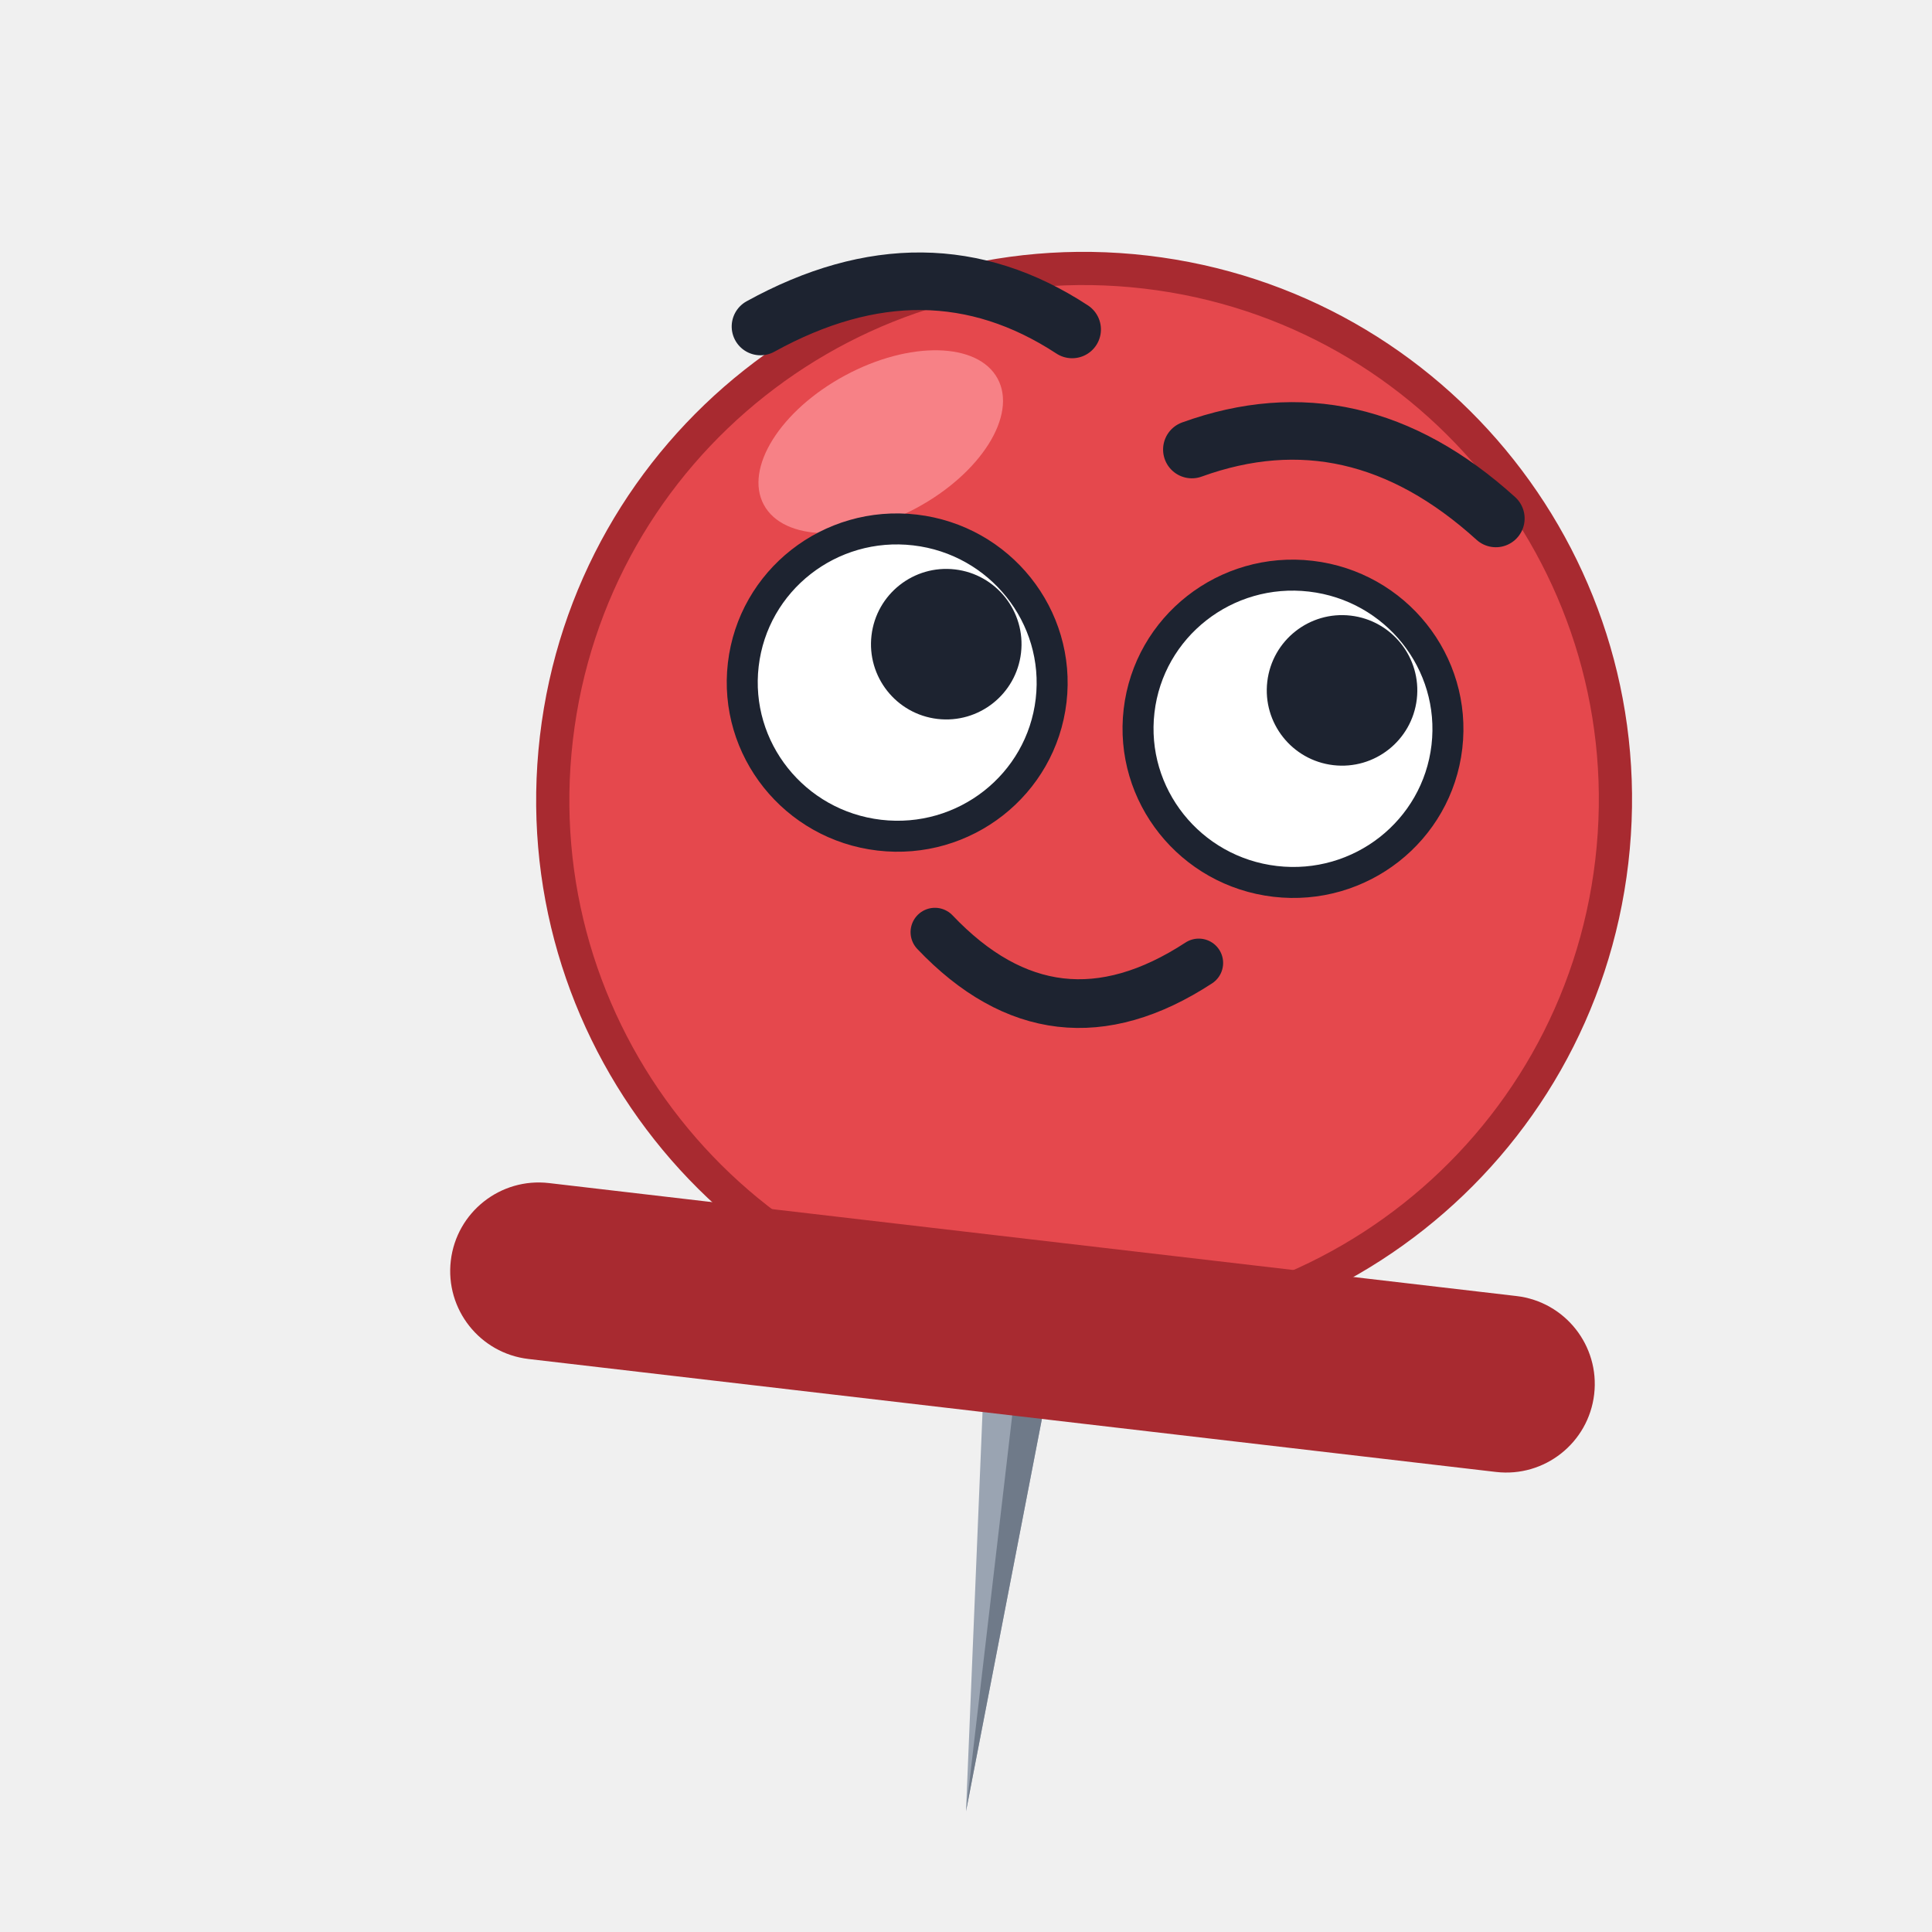
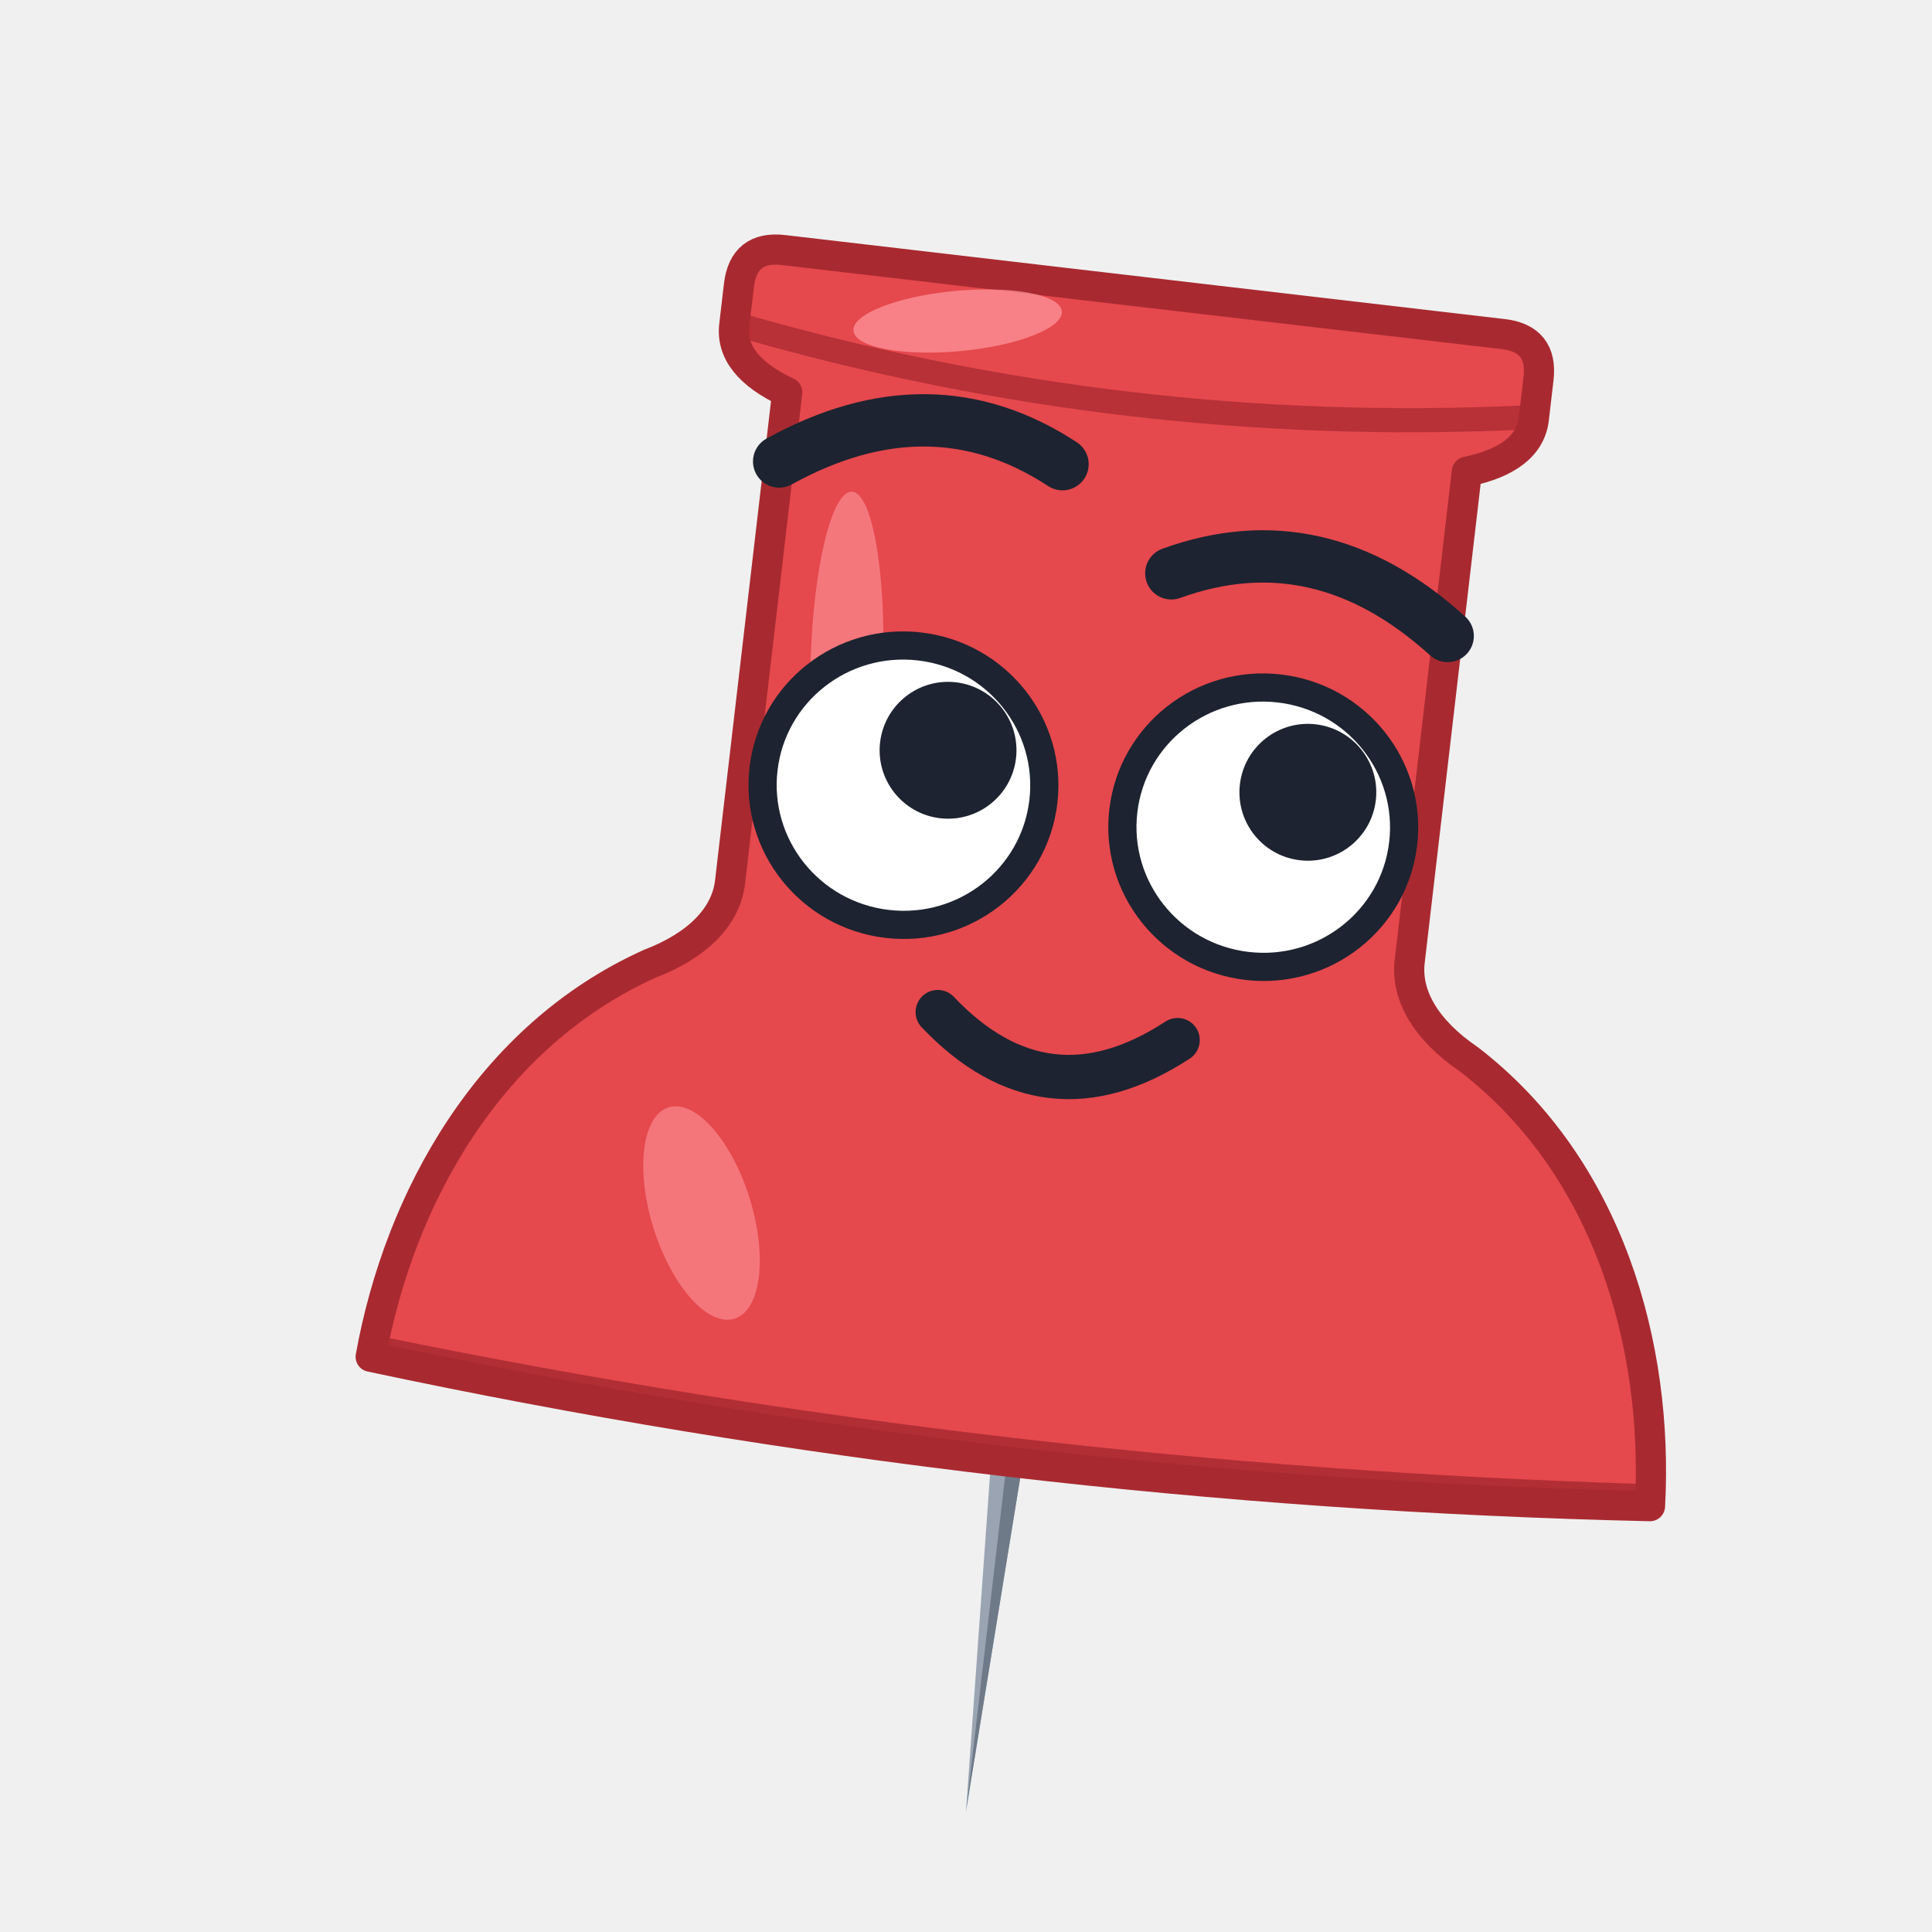
<svg xmlns="http://www.w3.org/2000/svg" width="96" height="96" viewBox="0 0 96 96">
-   <g transform="translate(0 0) rotate(6.66 48 90) translate(48 90) scale(1.1 1.1) translate(-48 -90)">
-     <polygon points="46.5,70 49.5,70 48,90" fill="#9aa4b2" />
-     <polygon points="48,70 49.5,70 48,90" fill="#6f7a89" />
-     <circle cx="48" cy="44" r="24" fill="#e5484d" stroke="#a82a30" stroke-width="1.5" />
-     <ellipse cx="37" cy="29" rx="6" ry="3.4" transform="rotate(-35 37 29)" fill="#ff9a9e" opacity="0.7" />
-     <rect x="22" y="64" width="52" height="8" rx="4" fill="#a82a30" />
+   <g transform="translate(0 0) rotate(6.66 48 90) translate(48 90) scale(1 1) translate(-48 -90)">
+     <polygon points="47.1,70 48.9,70 48,90" fill="#9aa4b2" />
+     <polygon points="48,70 48.9,70 48,90" fill="#6f7a89" />
+     <path d="M30 14 H66 Q68 14 68 16 V18 Q68 20 65 21 L65 21.5 V45.5 C65 47.2 66.2 48.8 68.5 50 C76 54.5 79.5 63 80 71 Q48 74 16 71 C16.5 63 20 54.5 27.5 50 C29.8 48.8 31 47.2 31 45.5 V21.5 L31 21 Q28 20 28 18 V16 Q28 14 30 14 Z" fill="#e5484d" stroke="#a82a30" stroke-width="1.5" stroke-linejoin="round" />
+     <path d="M28.5 18 Q48 21.2 67.5 18" fill="none" stroke="#a82a30" stroke-width="1.2" opacity="0.75" />
+     <path d="M16.5 70.5 Q48 73.2 79.5 70.5" fill="none" stroke="#a82a30" stroke-width="1.1" opacity="0.85" />
+     <ellipse cx="39" cy="16.5" rx="5.2" ry="1.5" transform="rotate(-12 39 16.5)" fill="#ff9a9e" opacity="0.7" />
+     <ellipse cx="35.5" cy="34" rx="1.8" ry="8.5" transform="rotate(-5 35.5 34)" fill="#ff9a9e" opacity="0.58" />
+     <ellipse cx="31.5" cy="62" rx="2.5" ry="5.5" transform="rotate(-24 31.5 62)" fill="#ff9a9e" opacity="0.56" />
    <clipPath id="eyeL">
      <ellipse cx="39" cy="39.72" rx="7" ry="6.94" />
    </clipPath>
    <ellipse cx="39" cy="39.72" rx="7" ry="6.94" fill="#ffffff" stroke="#1d2330" stroke-width="1.4" />
    <circle cx="41" cy="37.74" r="3.4" fill="#1d2330" clip-path="url(#eyeL)" />
    <clipPath id="eyeR">
      <ellipse cx="57" cy="39.72" rx="7" ry="6.94" />
    </clipPath>
    <ellipse cx="57" cy="39.72" rx="7" ry="6.94" fill="#ffffff" stroke="#1d2330" stroke-width="1.4" />
    <circle cx="59" cy="37.74" r="3.4" fill="#1d2330" clip-path="url(#eyeR)" />
    <path d="M31 24.46 Q38 19.46 45 22.96" fill="none" stroke="#1d2330" stroke-width="2.6" stroke-linecap="round" />
    <path d="M51 27.72 Q58 24.22 65 29.22" fill="none" stroke="#1d2330" stroke-width="2.6" stroke-linecap="round" />
    <path d="M42 50.72 Q48 55.72 54 50.72" fill="none" stroke="#1d2330" stroke-width="2.2" stroke-linecap="round" />
  </g>
</svg>
